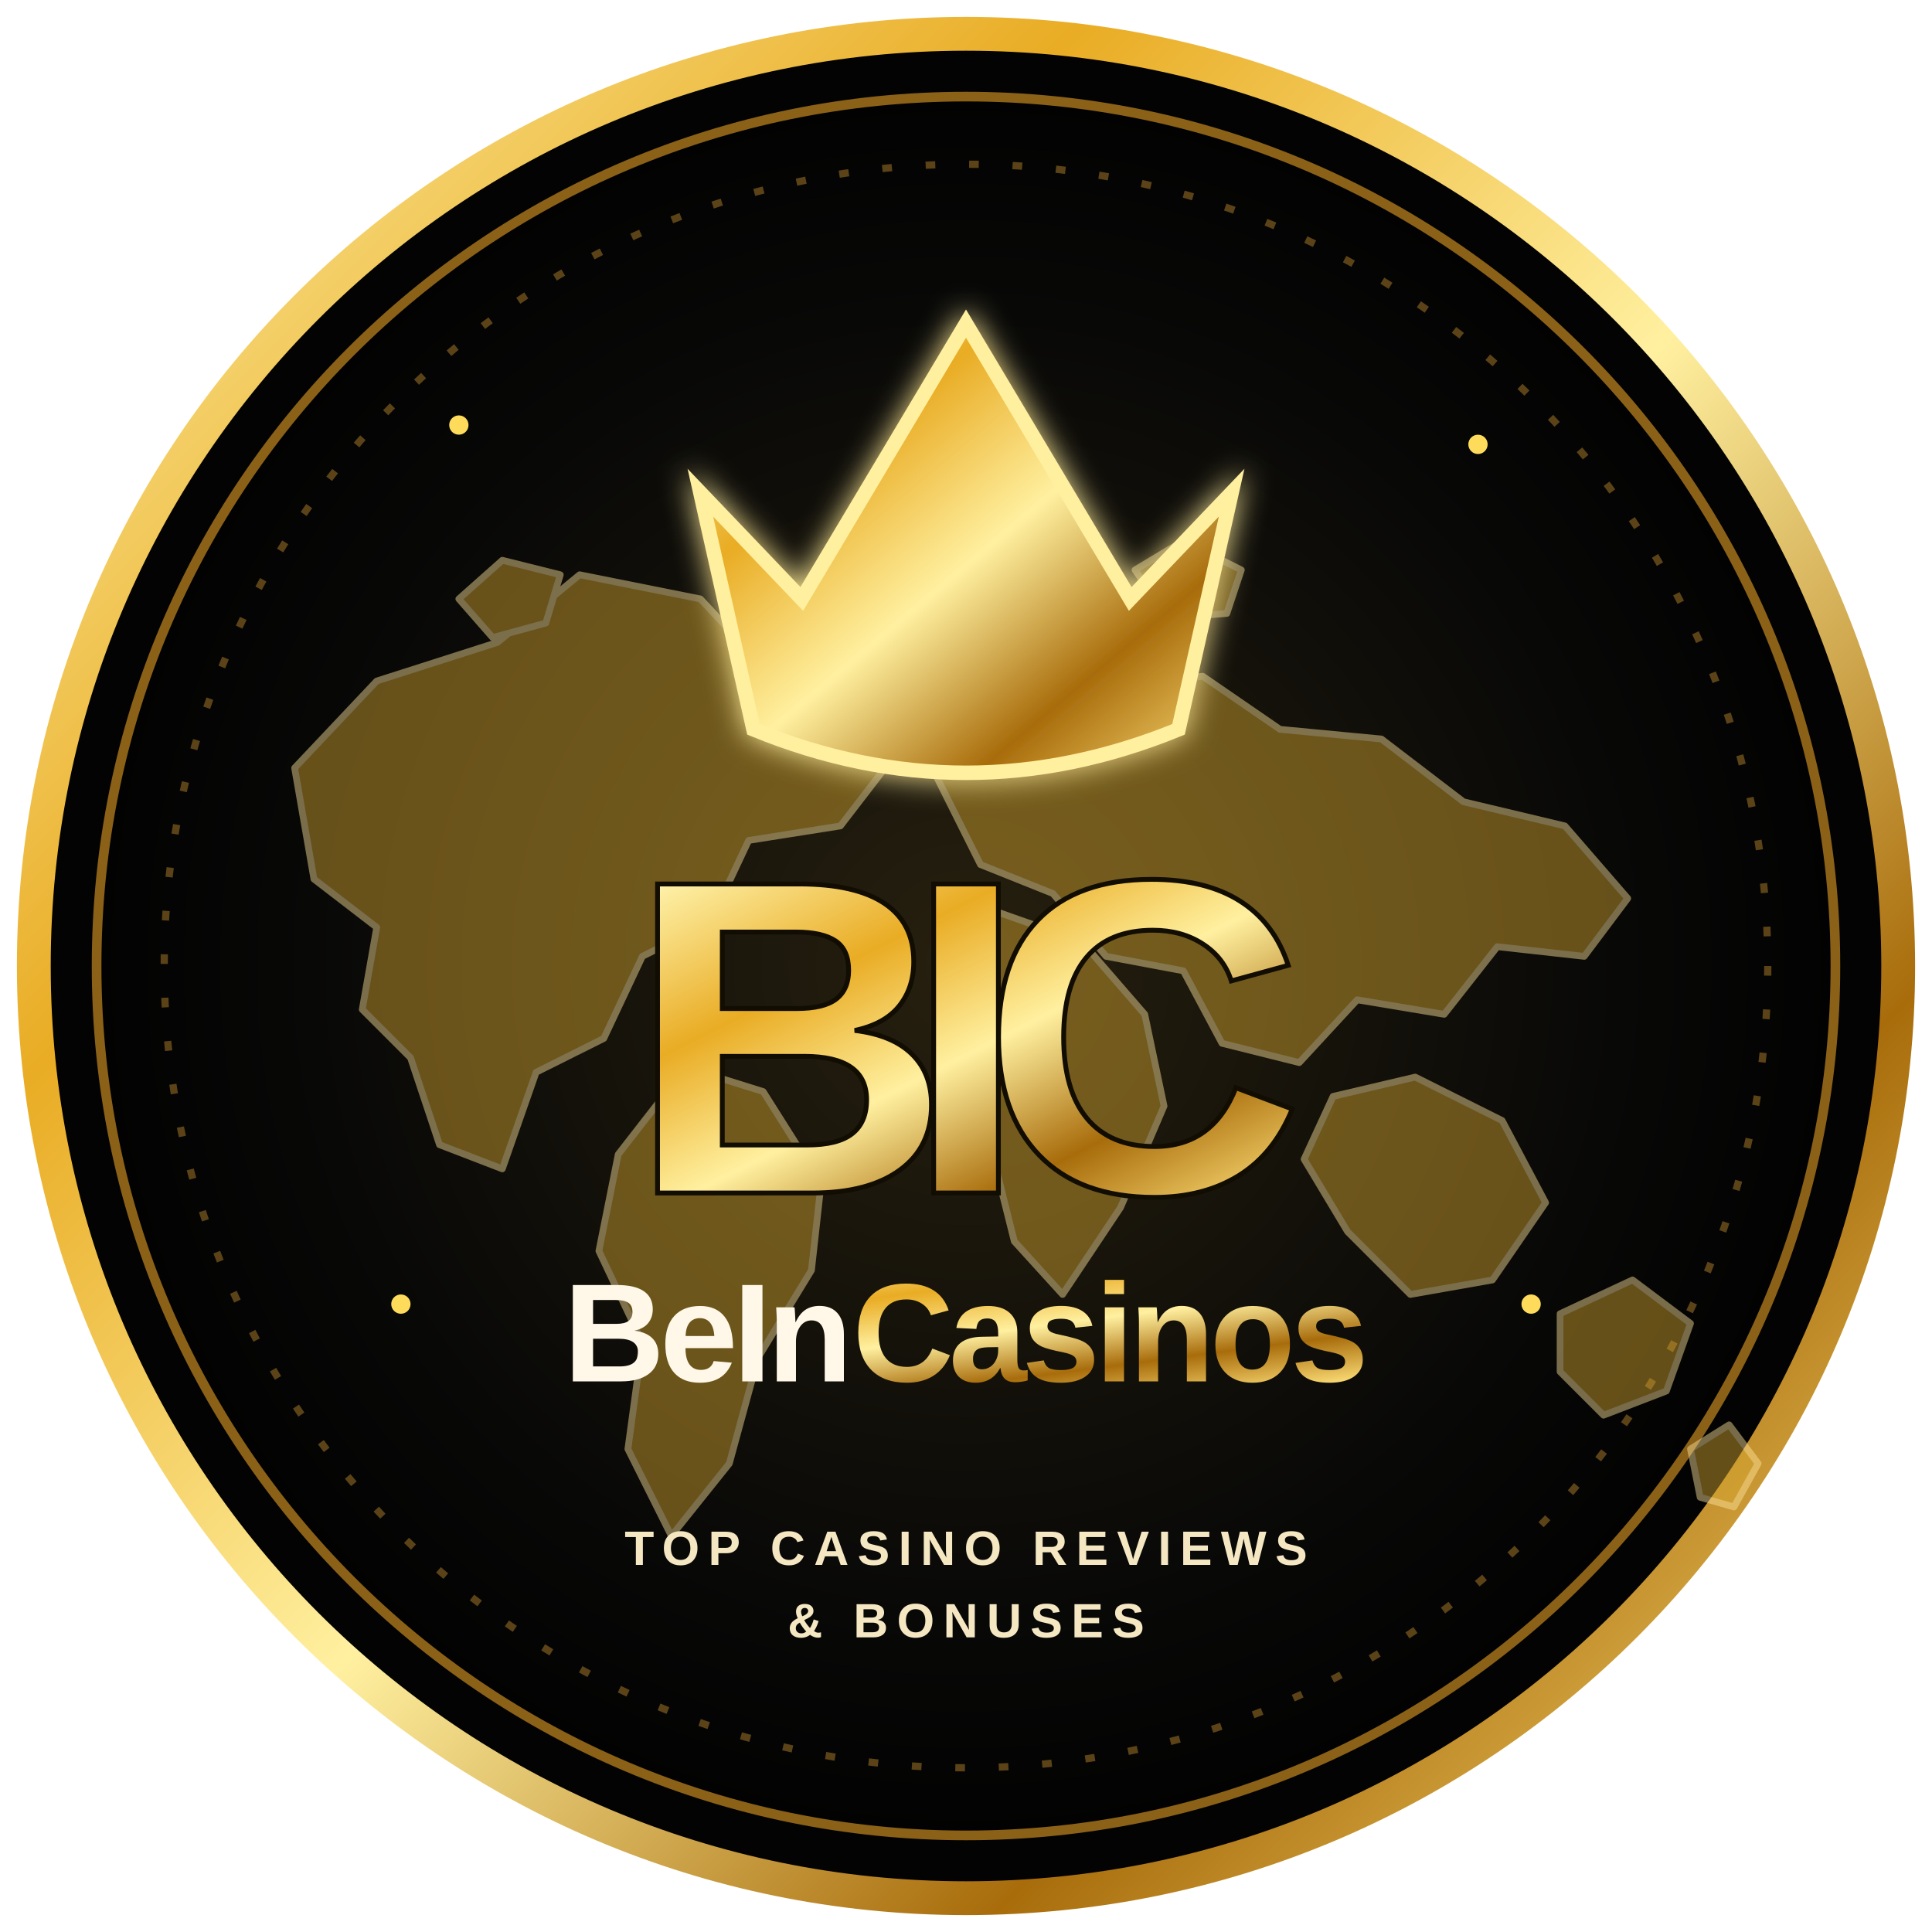
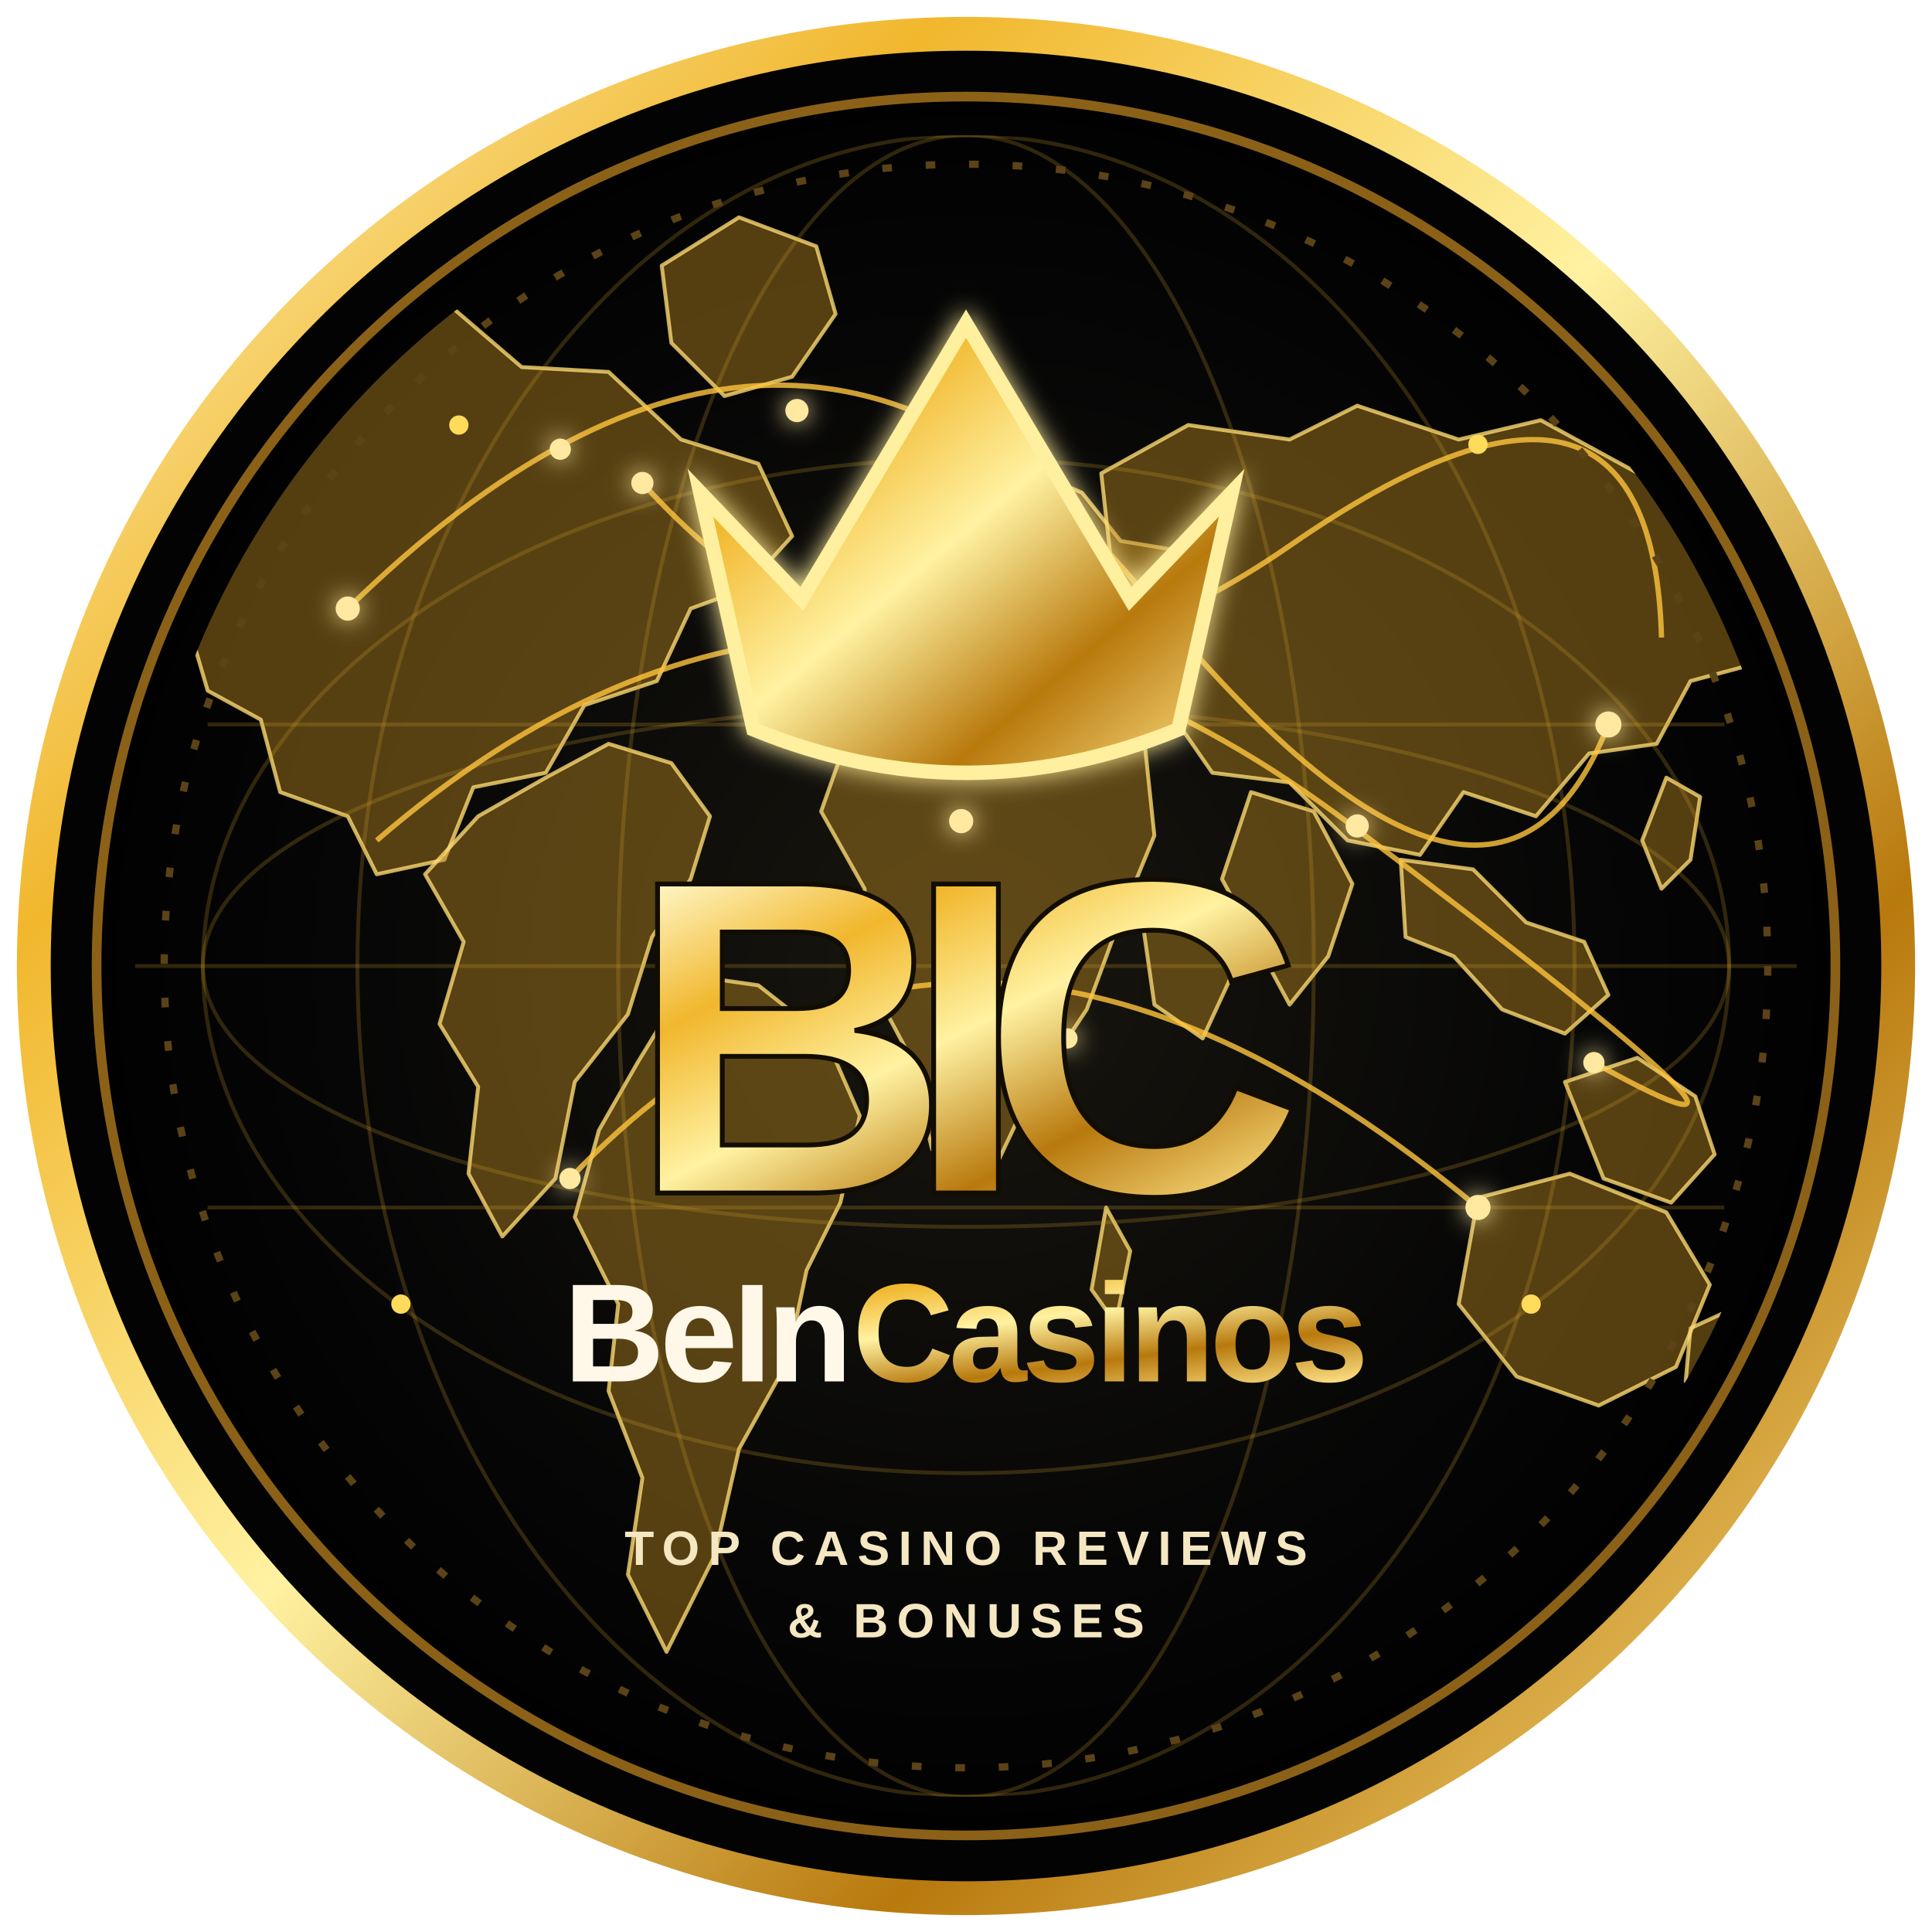
<svg xmlns="http://www.w3.org/2000/svg" viewBox="0 0 400 400" role="img" aria-labelledby="title desc">
  <defs>
    <linearGradient id="g" x1="0" y1="0" x2="1" y2="1">
-       <stop stop-color="#fff4ae" />
-       <stop offset=".28" stop-color="#e9ac24" />
-       <stop offset=".52" stop-color="#fff0a0" />
-       <stop offset=".76" stop-color="#a86c0b" />
-       <stop offset="1" stop-color="#ffe17a" />
+       <stop stop-color="#fff8c9" />
+       <stop offset=".24" stop-color="#f1b72d" />
+       <stop offset=".48" stop-color="#fff2a2" />
+       <stop offset=".73" stop-color="#b8790d" />
+       <stop offset="1" stop-color="#ffe58a" />
    </linearGradient>
    <radialGradient id="bg">
-       <stop stop-color="#27200f" />
-       <stop offset=".75" stop-color="#080807" />
-       <stop offset="1" stop-color="#020202" />
+       <stop stop-color="#18160f" />
+       <stop offset=".72" stop-color="#060606" />
+       <stop offset="1" stop-color="#010101" />
    </radialGradient>
    <filter id="glow" x="-30%" y="-30%" width="160%" height="160%">
-       <feGaussianBlur stdDeviation="3" result="blur" />
+       <feGaussianBlur stdDeviation="2.5" result="blur" />
      <feMerge>
        <feMergeNode in="blur" />
        <feMergeNode in="SourceGraphic" />
      </feMerge>
    </filter>
+     <clipPath id="mapclip">
+       <circle cx="200" cy="200" r="172" />
+     </clipPath>
  </defs>
  <circle cx="200" cy="200" r="193" fill="#030303" stroke="url(#g)" stroke-width="7" />
  <circle cx="200" cy="200" r="180" fill="url(#bg)" stroke="#8b6118" stroke-width="2" />
+   <g clip-path="url(#mapclip)">
+     <g fill="#b88923" fill-opacity=".45" stroke="#ffdc73" stroke-opacity=".78" stroke-width=".8" stroke-linejoin="round">
+       <path d="M25 94 42 78 61 76 72 62 94 64 108 76 126 77 141 91 157 96 164 111 154 122 143 126 136 141 121 146 113 160 98 163 92 178 78 181 72 169 58 164 54 149 43 143 38 126 27 116Z" />
+       <path d="M113 161 126 154 139 158 147 169 143 182 135 194 130 210 119 224 115 244 104 256 97 243 99 225 91 212 96 195 88 181 99 169Z" />
+       <path d="M137 55 153 45 169 51 173 65 164 78 150 82 139 71Z" />
+       <path d="M143 202 157 204 171 215 178 231 174 249 167 263 163 282 153 300 148 322 138 342 130 326 133 306 126 288 128 270 119 252 124 234 132 220Z" />
+       <path d="M176 106 190 98 202 102 210 96 224 102 232 112 244 114 249 125 240 133 226 131 219 140 207 136 199 126 188 125 180 117Z" />
+       <path d="M191 140 207 134 224 140 237 154 239 173 232 190 225 209 213 227 204 246 193 238 188 218 180 203 179 184 170 168 176 151Z" />
+       <path d="M228 98 246 88 267 91 281 84 302 91 319 87 341 99 355 112 370 122 365 137 350 141 343 154 329 156 318 169 303 164 294 177 279 174 267 162 251 160 242 147 229 143 222 129 230 116Z" />
+       <path d="M259 164 272 168 280 183 275 198 267 208 260 195 253 182Z" />
+       <path d="M290 178 305 180 316 191 328 195 333 206 324 214 311 209 301 198 291 194Z" />
+       <path d="M345 161 352 165 350 178 344 184 340 174Z" />
+       <path d="M324 224 339 219 351 227 355 239 346 249 332 244Z" />
+       <path d="M350 275 363 269 374 278 369 291 357 295 349 286Z" />
+       <path d="M306 248 325 243 345 251 354 266 347 283 331 291 314 285 302 270Z" />
+       <path d="M236 187 248 190 255 202 249 215 239 208Z" />
+       <path d="M229 250 234 259 231 274 226 267Z" />
+     </g>
+     <g fill="none" stroke="#d8a32b" stroke-opacity=".22" stroke-width=".8">
+       <ellipse cx="200" cy="200" rx="158" ry="54" />
+       <ellipse cx="200" cy="200" rx="158" ry="105" />
+       <ellipse cx="200" cy="200" rx="72" ry="172" />
+       <ellipse cx="200" cy="200" rx="126" ry="172" />
+       <path d="M28 200H372M43 150H357M43 250H357" />
+     </g>
+     <g fill="none" stroke="#ffc43d" stroke-opacity=".8" stroke-width="1.1">
+       <path d="M72 126Q165 35 237 123T333 150" />
+       <path d="M78 174Q174 91 280 171T330 220" />
+       <path d="M133 100Q192 165 267 113T344 132" />
+       <path d="M118 244Q198 160 306 250" />
+     </g>
+     <g fill="#ffe9a0" filter="url(#glow)">
+       <circle cx="72" cy="126" r="2.5" />
+       <circle cx="116" cy="93" r="2.2" />
+       <circle cx="165" cy="85" r="2.4" />
+       <circle cx="237" cy="123" r="2.8" />
+       <circle cx="281" cy="171" r="2.4" />
+       <circle cx="333" cy="150" r="2.7" />
+       <circle cx="330" cy="220" r="2.2" />
+       <circle cx="133" cy="100" r="2.3" />
+       <circle cx="118" cy="244" r="2.2" />
+       <circle cx="306" cy="250" r="2.6" />
+       <circle cx="199" cy="170" r="2.5" />
+       <circle cx="221" cy="215" r="2.1" />
+     </g>
+   </g>
  <circle cx="200" cy="200" r="166" fill="none" stroke="#5b4317" stroke-width="1.5" stroke-dasharray="2 7" />
-   <g id="world-map" transform="translate(0 8)" opacity=".46" fill="#d7a72f" stroke="#ffe49a" stroke-width="1.4" stroke-linejoin="round">
-     <path d="M61 151 78 133 103 125 120 111 145 116 159 131 177 134 184 150 174 163 155 166 147 183 133 190 125 207 111 214 104 234 91 229 85 211 75 201 78 184 65 174Z" />
-     <path d="M142 213 158 218 170 237 168 255 157 273 151 295 139 310 130 292 133 270 124 251 128 231Z" />
-     <path d="M187 128 203 118 221 121 234 134 249 132 265 143 286 145 303 158 324 163 337 178 328 190 310 188 299 202 281 199 269 212 253 208 245 193 229 190 218 177 203 171 194 153Z" />
-     <path d="M207 181 224 187 237 202 241 221 232 242 220 260 210 249 205 229 194 214 195 198Z" />
-     <path d="M276 219 293 215 311 224 320 241 309 257 292 260 279 247 270 232Z" />
-     <path d="M323 264 338 257 350 266 345 280 332 285 323 276Z" />
-     <path d="M95 116 104 108 116 111 113 121 102 124Z" />
-     <path d="M235 110 245 104 257 110 254 119 242 120Z" />
-     <path d="M350 292 358 287 364 295 359 304 352 302Z" />
-   </g>
  <path d="M145 102 166 124 200 67 234 124 255 102 244 151Q200 169 156 151Z" fill="url(#g)" stroke="#fff0a0" stroke-width="3" filter="url(#glow)" />
  <path d="M163 165H237" stroke="url(#g)" stroke-width="2" />
  <text x="200" y="247" text-anchor="middle" font-family="Arial,Helvetica,sans-serif" font-size="93" font-weight="900" letter-spacing="-10" fill="url(#g)" stroke="#120d03" stroke-width="1">BIC</text>
  <text x="200" y="286" text-anchor="middle" font-family="Arial,Helvetica,sans-serif" font-size="29" font-weight="800" letter-spacing="-1" fill="#fff8e9">BeIn<tspan fill="url(#g)">Casinos</tspan>
  </text>
  <path d="M92 301H308" stroke="url(#g)" stroke-width="2" />
  <text x="200" y="324" text-anchor="middle" font-family="Arial,Helvetica,sans-serif" font-size="10" font-weight="700" letter-spacing="1.8" fill="#f4e7c2">TOP CASINO REVIEWS</text>
  <text x="200" y="339" text-anchor="middle" font-family="Arial,Helvetica,sans-serif" font-size="10" font-weight="700" letter-spacing="1.8" fill="#f4e7c2">&amp; BONUSES</text>
  <circle cx="95" cy="88" r="2" fill="#ffdb5b" />
  <circle cx="306" cy="92" r="2" fill="#ffdb5b" />
  <circle cx="83" cy="270" r="2" fill="#ffdb5b" />
  <circle cx="317" cy="270" r="2" fill="#ffdb5b" />
</svg>
